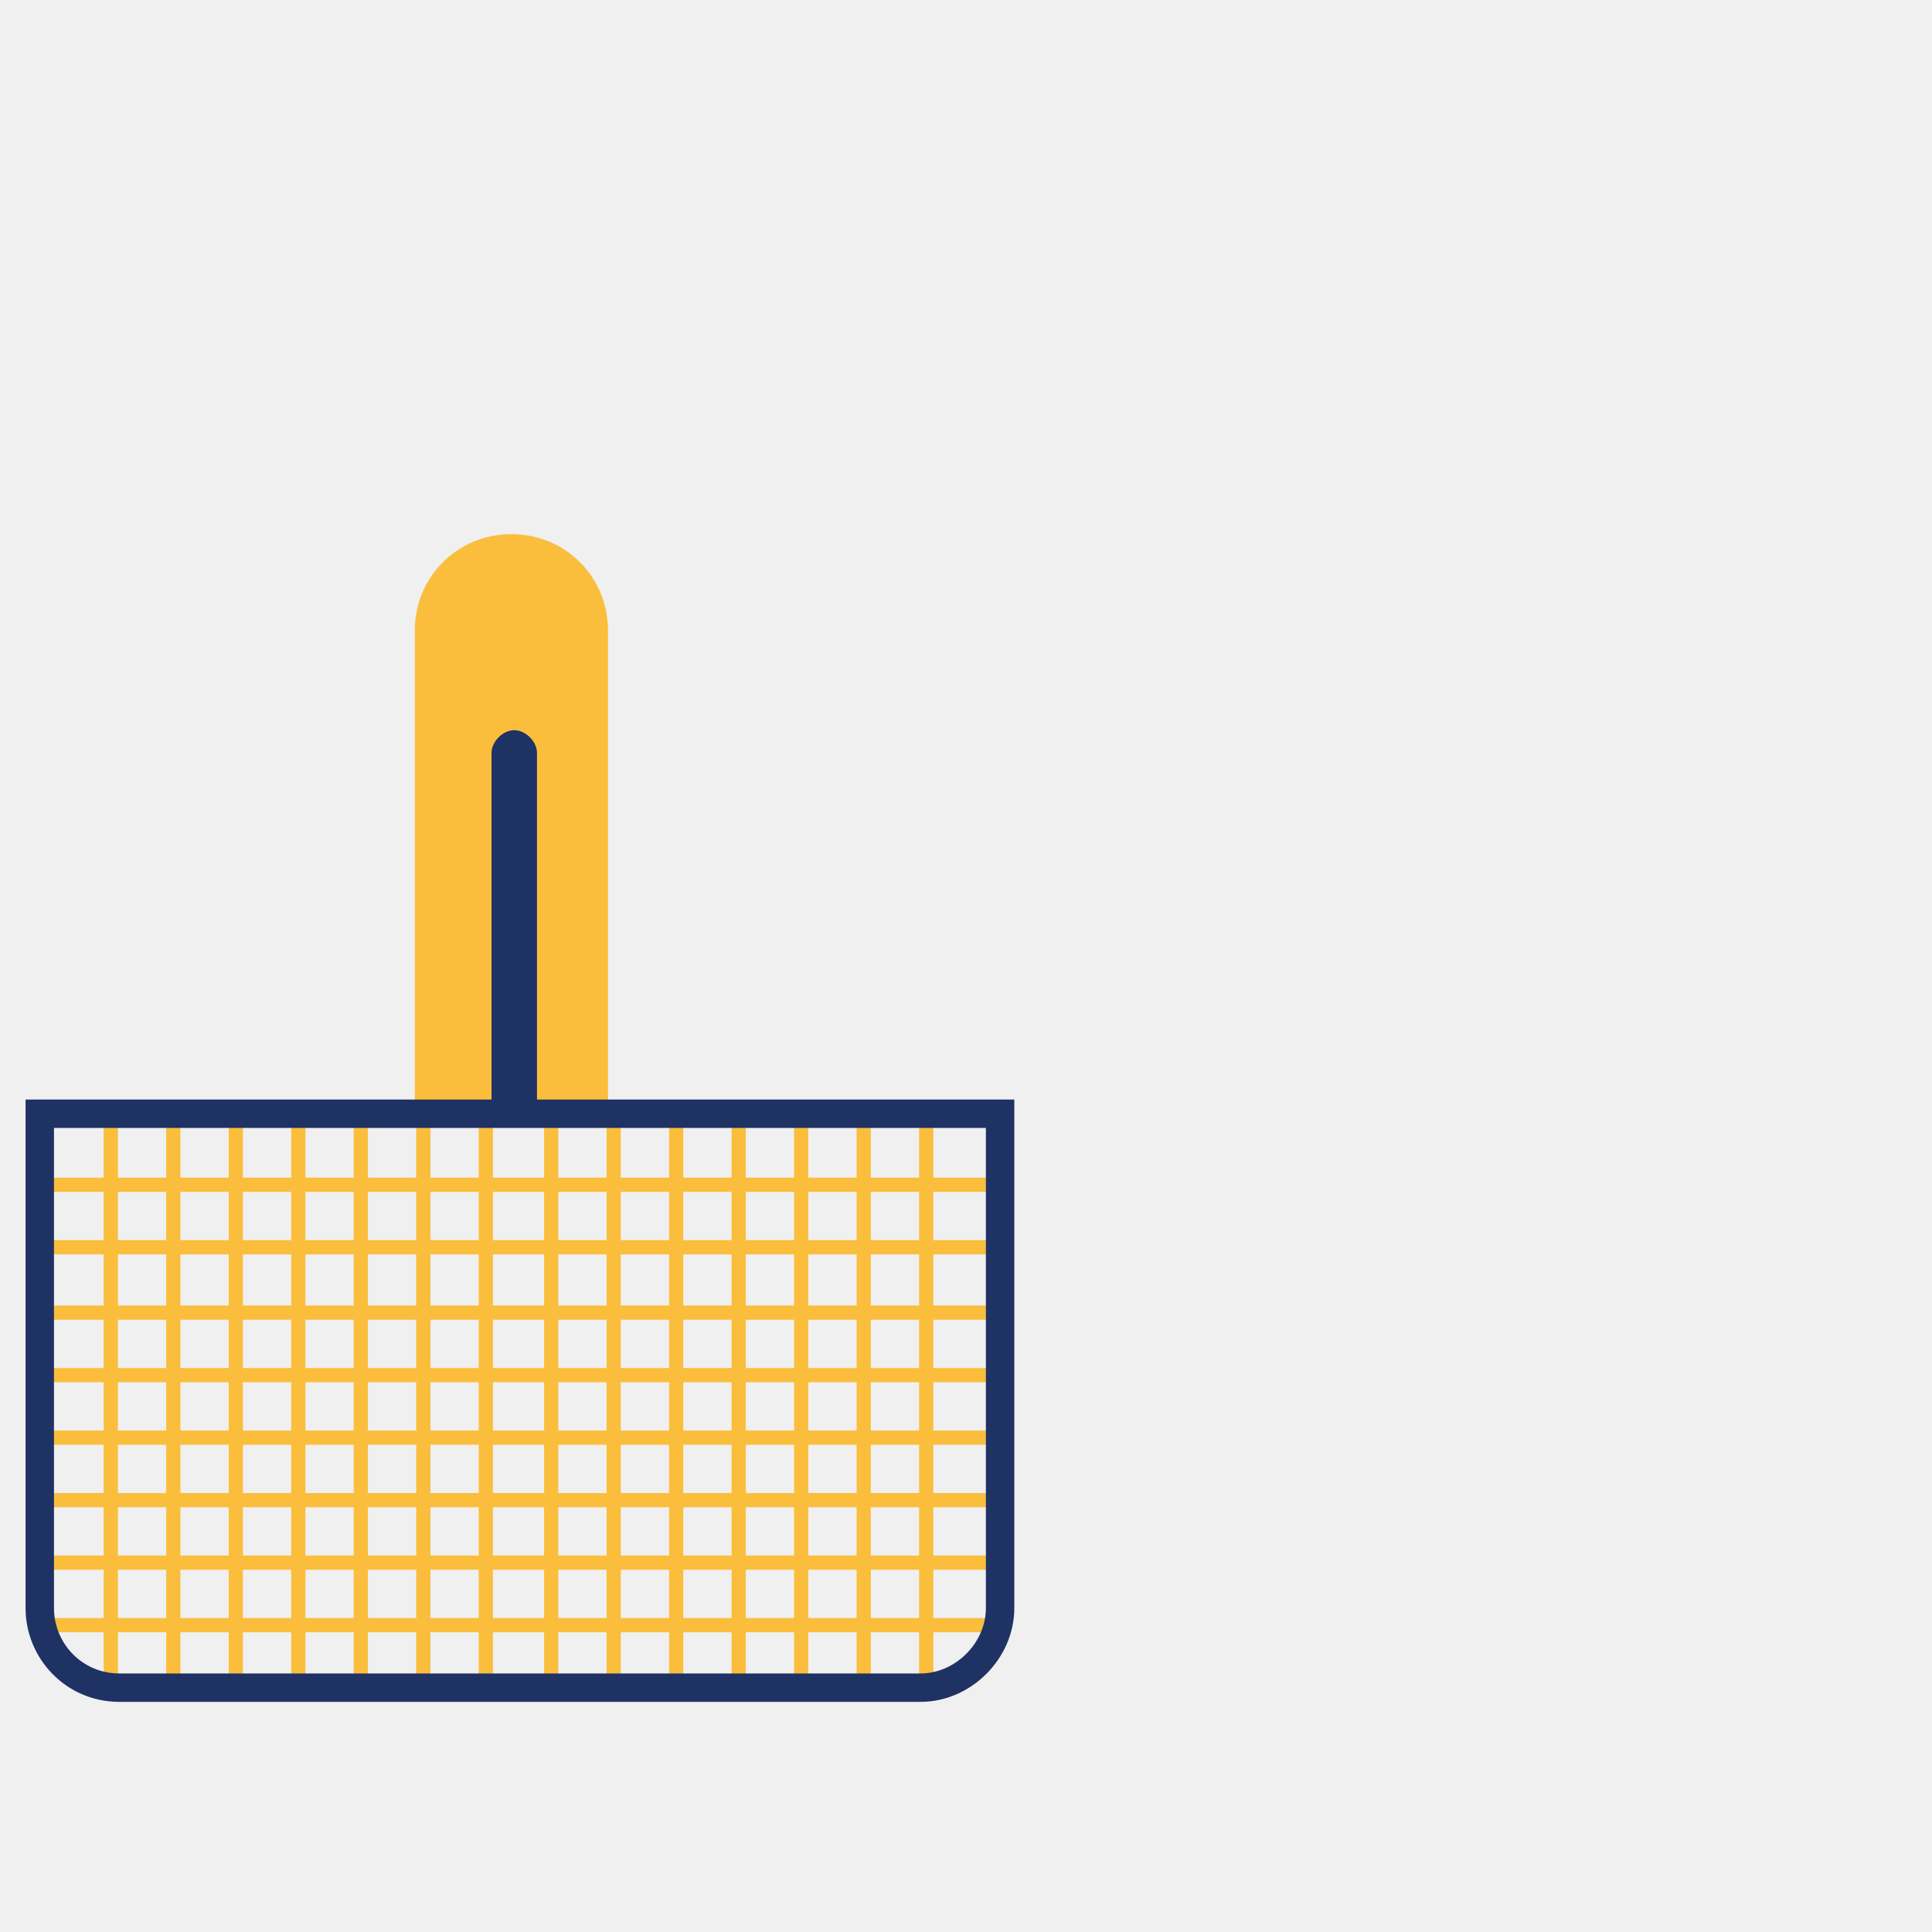
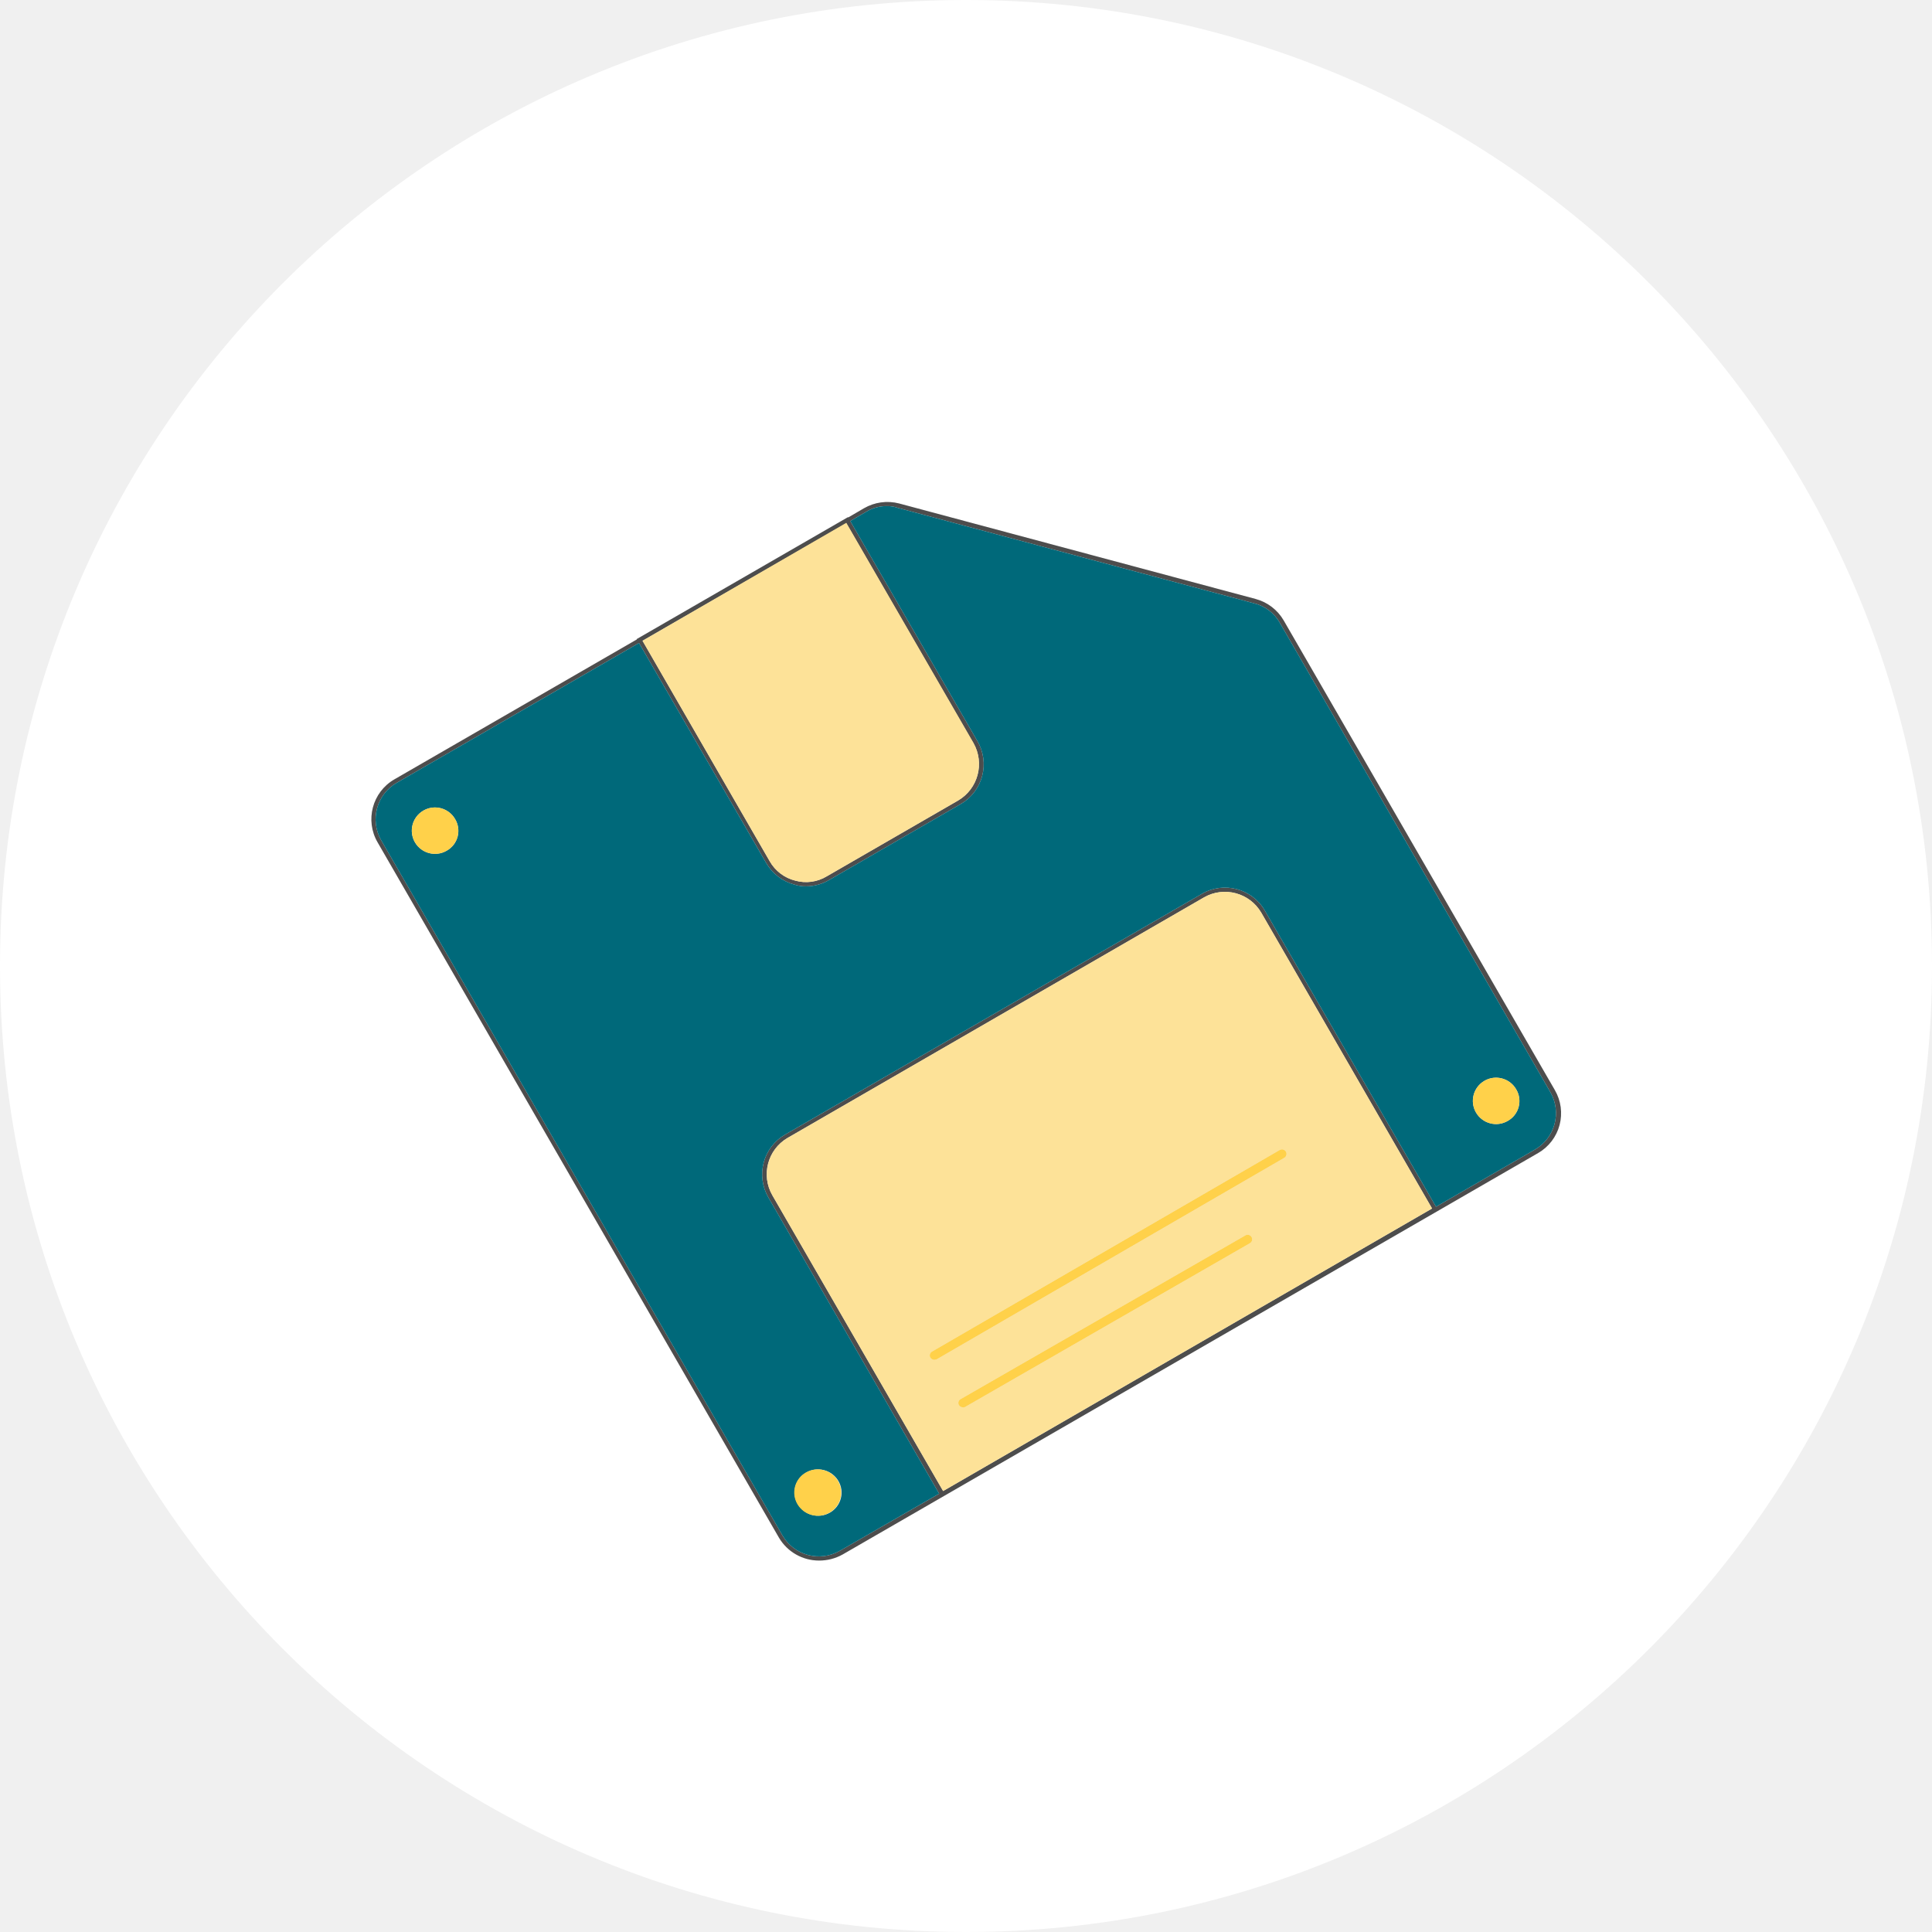
- <svg xmlns="http://www.w3.org/2000/svg" version="1.1" id="Layer_1" x="0px" y="0px" viewBox="-445 247 68 68" style="enable-background:new -445 247 68 68;" xml:space="preserve">
-   <style type="text/css">
- 	.st0{fill:#FABE3C;}
- 	.st1{fill:none;}
- 	.st2{fill:none;stroke:#FABE3C;stroke-width:0.5;stroke-miterlimit:10;}
- 	.st3{fill:none;stroke:#1E3264;stroke-miterlimit:10;}
- 	.st4{fill:#1E3264;}
- </style>
-   <path id="XMLID_630_" class="st0" d="M-430.3,286.1h6.7v-16.9c0-1.9-1.5-3.4-3.4-3.4l0,0c-1.9,0-3.4,1.5-3.4,3.4v16.9H-430.3z" />
-   <g id="XMLID_631_">
-     <line id="XMLID_629_" class="st1" x1="-424" y1="286.1" x2="-429.5" y2="286.1" />
-     <line id="XMLID_632_" class="st2" x1="-441.1" y1="286.4" x2="-441.1" y2="306.2" />
-     <line id="XMLID_634_" class="st2" x1="-436.7" y1="286.1" x2="-436.7" y2="306.3" />
-     <line id="XMLID_635_" class="st2" x1="-434.5" y1="286.2" x2="-434.5" y2="306.3" />
-     <line id="XMLID_636_" class="st2" x1="-432.3" y1="286.1" x2="-432.3" y2="306.4" />
-     <line id="XMLID_637_" class="st2" x1="-430.1" y1="286" x2="-430.1" y2="306.4" />
-     <line id="XMLID_638_" class="st2" x1="-427.9" y1="286.1" x2="-427.9" y2="306.5" />
-     <line id="XMLID_639_" class="st2" x1="-425.6" y1="286.3" x2="-425.6" y2="306.1" />
-     <line id="XMLID_640_" class="st2" x1="-423.4" y1="286.3" x2="-423.4" y2="306.1" />
-     <line id="XMLID_641_" class="st2" x1="-421.2" y1="286.3" x2="-421.2" y2="306.1" />
-     <line id="XMLID_642_" class="st2" x1="-419" y1="286.4" x2="-419" y2="306.1" />
-     <line id="XMLID_643_" class="st2" x1="-416.8" y1="286.3" x2="-416.8" y2="306.1" />
-     <line id="XMLID_644_" class="st2" x1="-414.6" y1="286.4" x2="-414.6" y2="306.2" />
-     <line id="XMLID_645_" class="st2" x1="-412.4" y1="286.5" x2="-412.4" y2="306.3" />
-     <line id="XMLID_633_" class="st2" x1="-438.9" y1="286.5" x2="-438.9" y2="306.3" />
-     <line id="XMLID_646_" class="st2" x1="-443.7" y1="288.7" x2="-409.8" y2="288.7" />
-     <line id="XMLID_647_" class="st2" x1="-443.8" y1="290.9" x2="-409.9" y2="290.9" />
-     <line id="XMLID_648_" class="st2" x1="-443.8" y1="293.2" x2="-409.9" y2="293.2" />
-     <line id="XMLID_649_" class="st2" x1="-443.8" y1="295.4" x2="-409.9" y2="295.4" />
-     <line id="XMLID_650_" class="st2" x1="-443.7" y1="297.6" x2="-409.8" y2="297.6" />
-     <line id="XMLID_651_" class="st2" x1="-443.8" y1="299.8" x2="-409.9" y2="299.8" />
-     <line id="XMLID_652_" class="st2" x1="-443.9" y1="302" x2="-410" y2="302" />
-     <line id="XMLID_653_" class="st2" x1="-444" y1="304.2" x2="-410" y2="304.2" />
-     <path id="XMLID_614_" class="st3" d="M-412.6,306.4h-28.2c-1.6,0-2.8-1.3-2.8-2.8v-17.4h33.8v17.4   C-409.8,305.1-411.1,306.4-412.6,306.4z" />
+ <svg xmlns="http://www.w3.org/2000/svg" viewBox="0 0 439 439">
+   <g id="Layer_2" data-name="Layer 2">
+     <g id="Слой_1" data-name="Слой 1">
+       <path d="M219.5,0C98.3,0,0,98.3,0,219.5S98.3,439,219.5,439,439,340.7,439,219.5,340.7,0,219.5,0Zm130,262-158,91.2a10.89,10.89,0,0,1-5.4,1.4,10.57,10.57,0,0,1-9.1-5.2l-91.2-158a10.46,10.46,0,0,1,3.8-14.3l55.1-31.8v-.1l48-27.7v.1l3.6-2.1a10.64,10.64,0,0,1,8-1.1l81,21.7a10.52,10.52,0,0,1,6.4,4.9l61.6,106.7A10.44,10.44,0,0,1,349.5,262Z" fill="#fff" />
+       <path d="M353.3,247.7,291.7,141a10.52,10.52,0,0,0-6.4-4.9l-81-21.7a10.64,10.64,0,0,0-8,1.1l-3.6,2.1v-.1l-48,27.7v.1L89.6,177.1a10.46,10.46,0,0,0-3.8,14.3l91.2,158a10.57,10.57,0,0,0,9.1,5.2,10.89,10.89,0,0,0,5.4-1.4l158-91.2A10.44,10.44,0,0,0,353.3,247.7Zm-161-128.8,28.9,50a9.57,9.57,0,0,1-3.5,13l-29.8,17.2a9.09,9.09,0,0,1-7.2,1,9.21,9.21,0,0,1-5.8-4.4L146,145.6Zm22,219.9-38.8-67.2a9.57,9.57,0,0,1,3.4-13l94.7-54.7a9.57,9.57,0,0,1,13,3.5l38.8,67.2Zm134.5-77.6-22.5,13-38.9-67.3a10.46,10.46,0,0,0-14.3-3.8l-94.7,54.7a10.44,10.44,0,0,0-3.8,14.3l38.8,67.3-22.6,13a9.57,9.57,0,0,1-13-3.5l-91.2-158a9.57,9.57,0,0,1,3.5-13l55.1-31.8,28.9,50a10.52,10.52,0,0,0,6.4,4.9,8.42,8.42,0,0,0,2.7.4,10.4,10.4,0,0,0,5.3-1.5l29.8-17.2a10.44,10.44,0,0,0,3.8-14.3l-28.9-50,3.6-2.1a8.78,8.78,0,0,1,4.7-1.3,6.9,6.9,0,0,1,2.5.4l81,21.7a9.21,9.21,0,0,1,5.8,4.4l61.5,106.7A9.57,9.57,0,0,1,348.8,261.2Z" fill="#4d4d4d" />
+       <path d="M352.3,248.2,290.8,141.5a9.21,9.21,0,0,0-5.8-4.4l-81-21.7a6.9,6.9,0,0,0-2.5-.4,8.78,8.78,0,0,0-4.7,1.3l-3.6,2.1,28.9,50a10.44,10.44,0,0,1-3.8,14.3l-29.8,17.2a10.4,10.4,0,0,1-5.3,1.5,8.42,8.42,0,0,1-2.7-.4,10.52,10.52,0,0,1-6.4-4.9l-28.9-50L90.1,177.9a9.57,9.57,0,0,0-3.5,13l91.2,158a9.57,9.57,0,0,0,13,3.5l22.6-13-38.8-67.3a10.44,10.44,0,0,1,3.8-14.3l94.7-54.7a10.46,10.46,0,0,1,14.3,3.8l38.9,67.3,22.5-13A9.57,9.57,0,0,0,352.3,248.2ZM101.5,193.3a5.27,5.27,0,1,1,1.9-7.2A5.17,5.17,0,0,1,101.5,193.3Zm81.7,141.3a5.37,5.37,0,0,1,7.3,1.9,5.23,5.23,0,0,1-1.9,7.2,5.37,5.37,0,0,1-7.3-1.9A5.15,5.15,0,0,1,183.2,334.6Zm159.4-79.9a5.27,5.27,0,1,1,1.9-7.2A5.17,5.17,0,0,1,342.6,254.7Z" fill="#00697a" />
+       <path d="M217.7,181.9l-29.8,17.2a9.09,9.09,0,0,1-7.2,1,9.21,9.21,0,0,1-5.8-4.4L146,145.6l46.3-26.8,28.9,50A9.67,9.67,0,0,1,217.7,181.9Z" fill="#fde298" />
+       <path d="M101.5,193.3a5.27,5.27,0,1,1,1.9-7.2A5.17,5.17,0,0,1,101.5,193.3Z" fill="#ffd14a" />
+       <path d="M188.5,343.7a5.37,5.37,0,0,1-7.3-1.9,5.23,5.23,0,0,1,1.9-7.2,5.37,5.37,0,0,1,7.3,1.9A5.23,5.23,0,0,1,188.5,343.7Z" fill="#ffd14a" />
+       <path d="M342.6,254.7a5.27,5.27,0,1,1,1.9-7.2A5.17,5.17,0,0,1,342.6,254.7Z" fill="#ffd14a" />
+       <path d="M286.6,207.4a9.57,9.57,0,0,0-13-3.5l-94.7,54.7a9.57,9.57,0,0,0-3.4,13l38.8,67.2,111.1-64.2ZM284,282.5l-64.7,37.2a.75.75,0,0,1-.5.1,1.19,1.19,0,0,1-.9-.5,1,1,0,0,1,.4-1.4L283,280.7a1,1,0,1,1,1,1.8Zm7.8-19.4-79,45.8a4.33,4.33,0,0,1-.5.1,1.19,1.19,0,0,1-.9-.5,1,1,0,0,1,.4-1.4l79-45.8a1,1,0,0,1,1,1.8Z" fill="#fde298" />
+       <path d="M284,282.5l-64.7,37.2a.75.75,0,0,1-.5.1,1.19,1.19,0,0,1-.9-.5,1,1,0,0,1,.4-1.4L283,280.7a1,1,0,1,1,1,1.8Z" fill="#ffd14a" />
+       <path d="M291.8,263.1l-79,45.8a4.33,4.33,0,0,1-.5.1,1.19,1.19,0,0,1-.9-.5,1,1,0,0,1,.4-1.4l79-45.8a1,1,0,0,1,1,1.8Z" fill="#ffd14a" />
+     </g>
  </g>
-   <path id="XMLID_654_" class="st4" d="M-427.7,286h1.6v-12.5c0-0.4-0.4-0.8-0.8-0.8l0,0c-0.4,0-0.8,0.4-0.8,0.8V286z" />
</svg>
